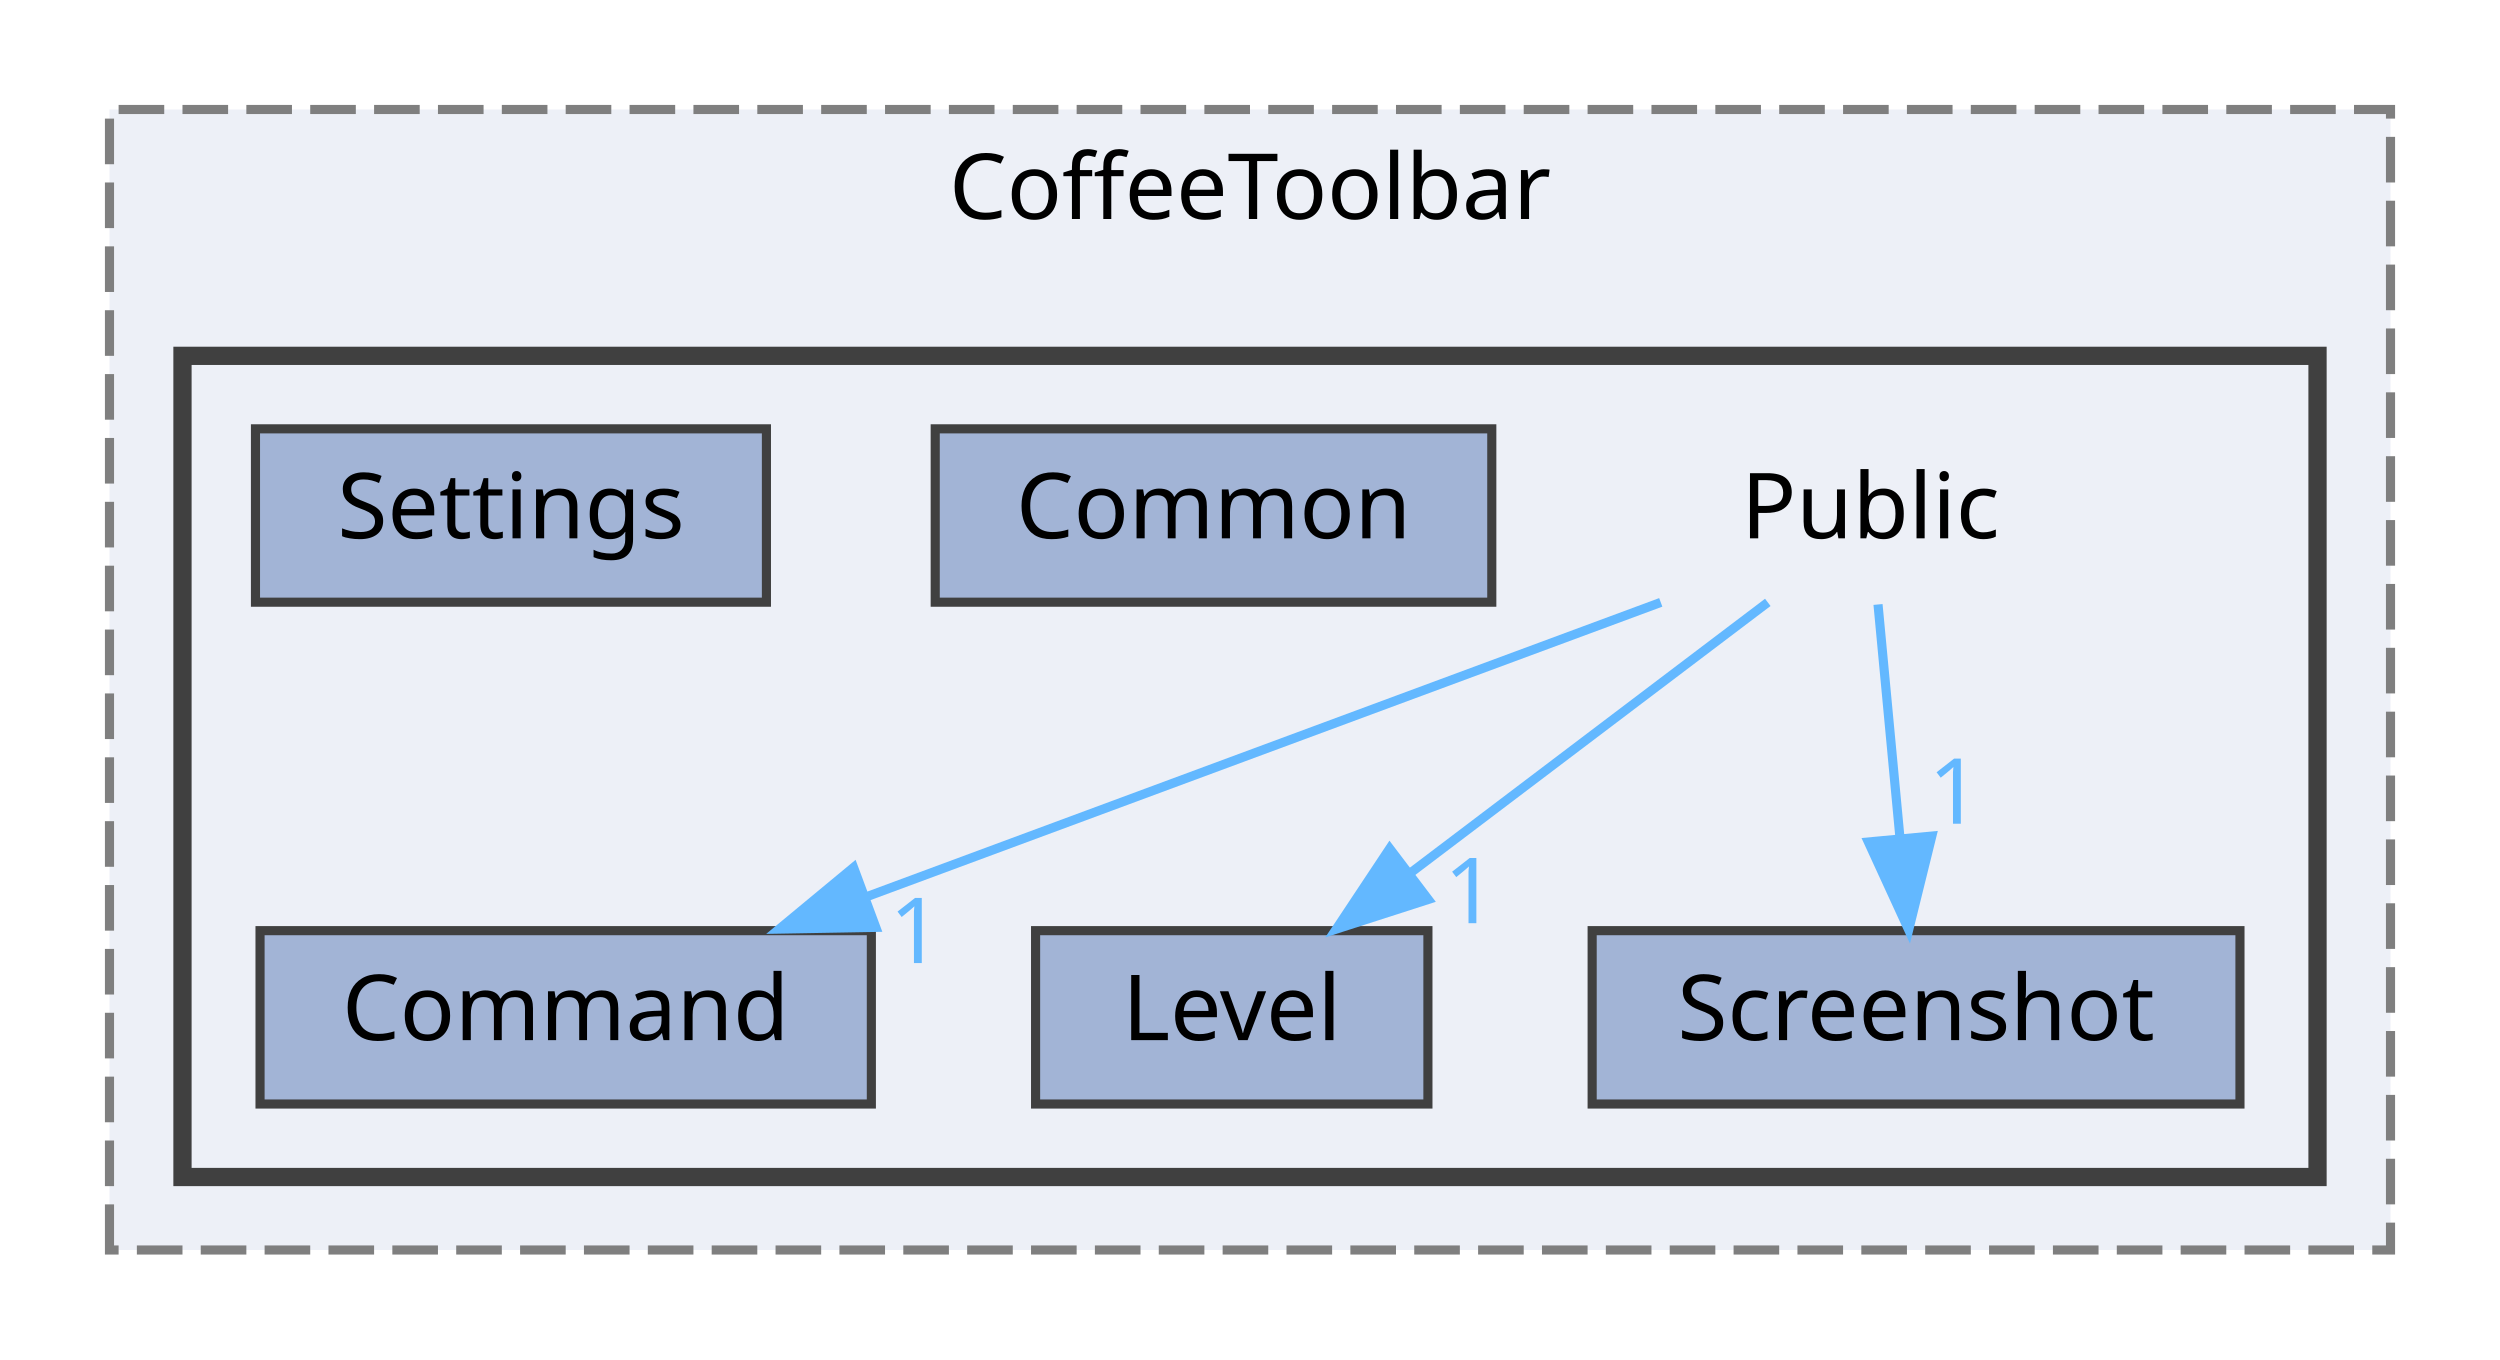
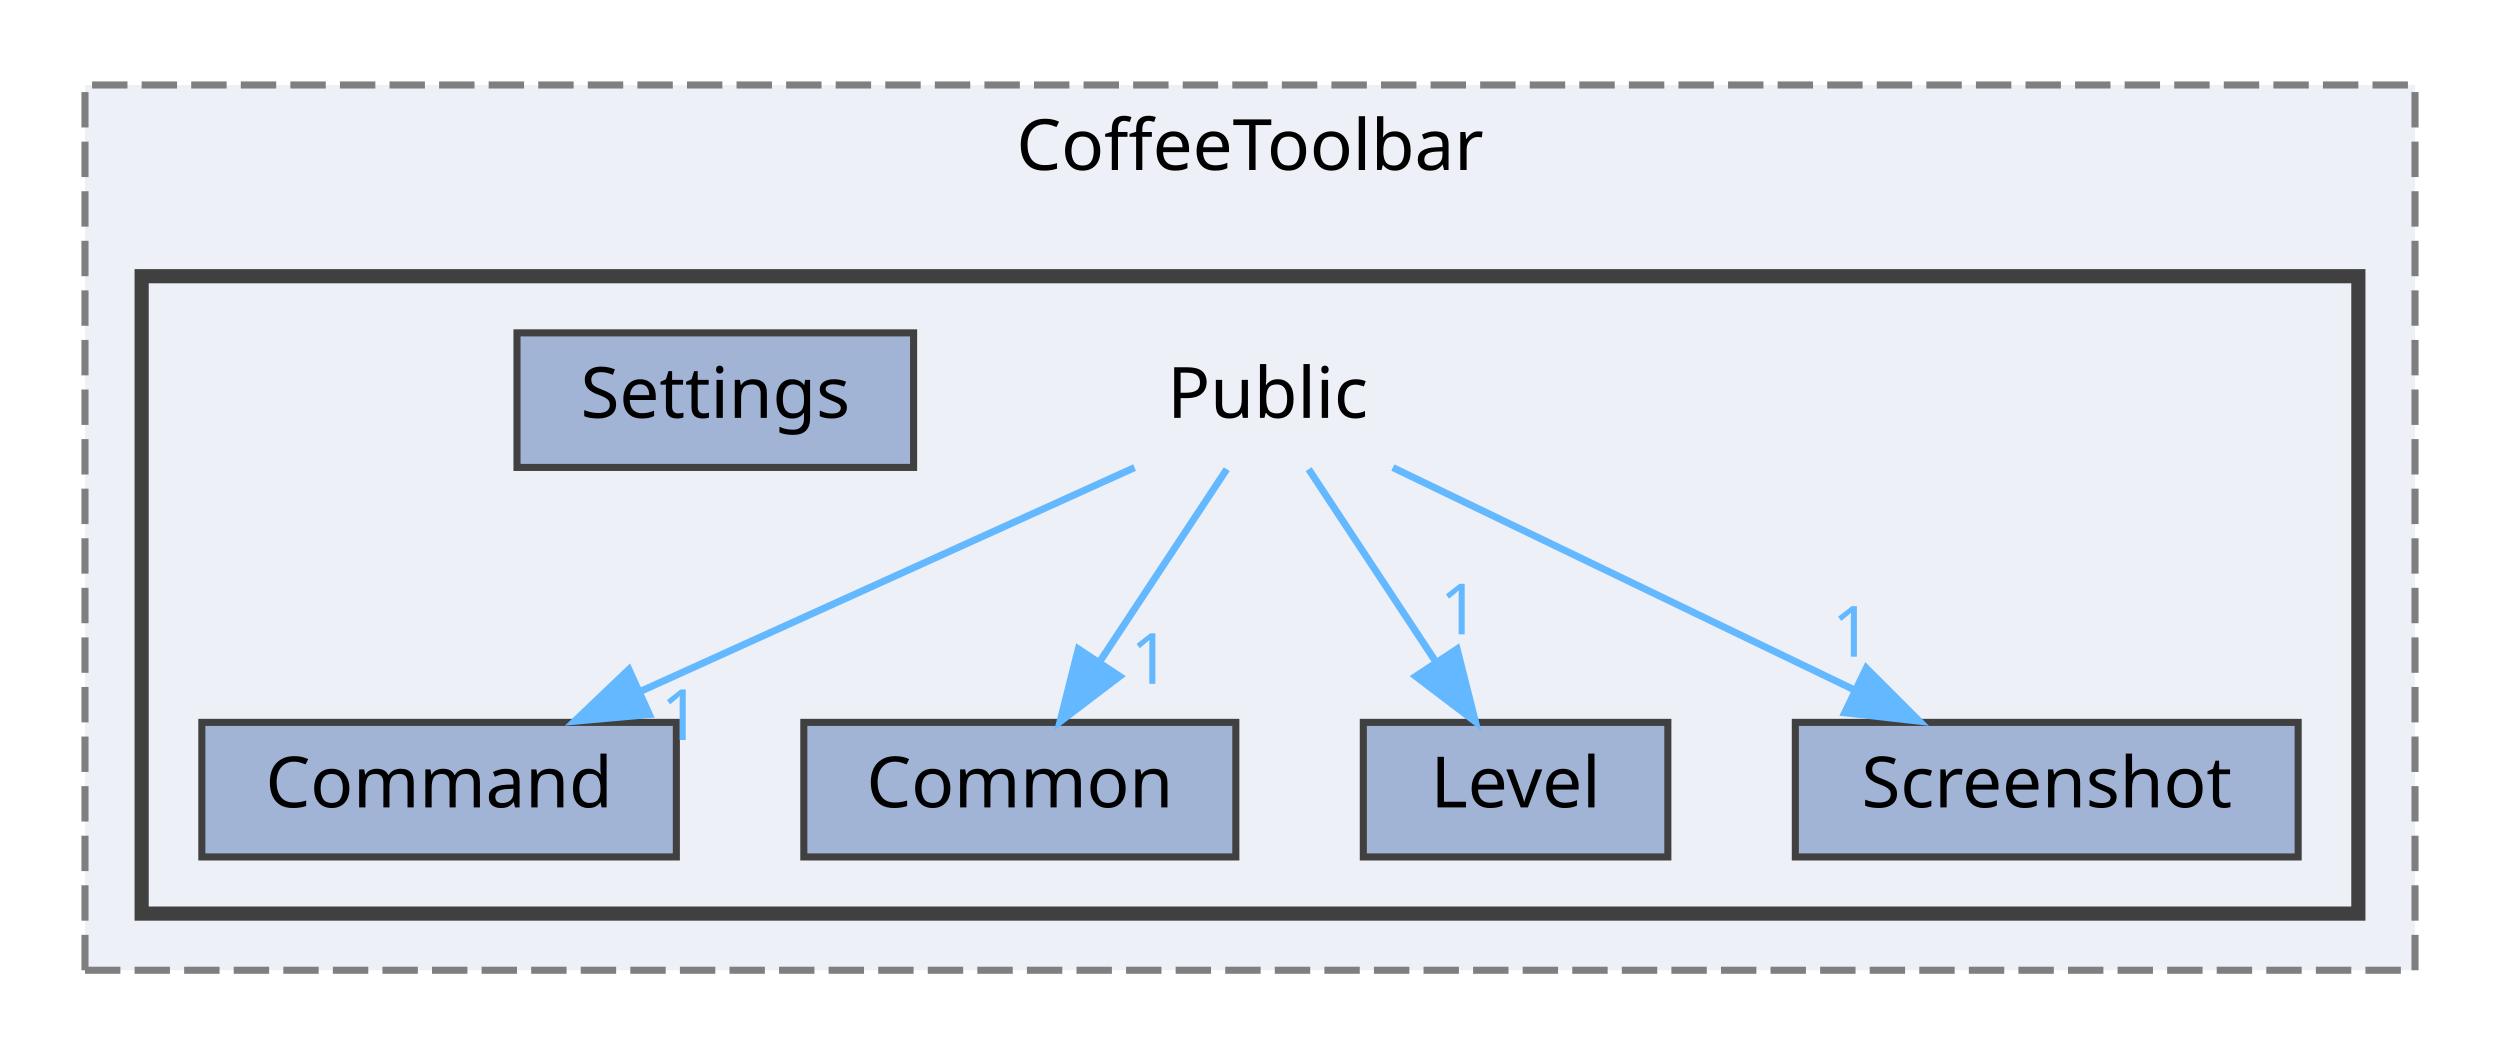
- <svg xmlns="http://www.w3.org/2000/svg" xmlns:xlink="http://www.w3.org/1999/xlink" width="274pt" height="149pt" viewBox="0.00 0.00 274.00 149.00">
+ <svg xmlns="http://www.w3.org/2000/svg" xmlns:xlink="http://www.w3.org/1999/xlink" width="353pt" height="149pt" viewBox="0.00 0.00 353.00 149.00">
  <g id="graph0" class="graph" transform="scale(1 1) rotate(0) translate(4 145)">
    <g id="clust1" class="cluster">
      <g id="a_clust1">
        <a xlink:href="dir_64d53782dd23c34e270e016cddcba0f2.html" target="_top" xlink:title="CoffeeToolbar">
-           <polygon fill="#edf0f7" stroke="#7f7f7f" stroke-dasharray="5,2" points="8,-8 8,-133 258,-133 258,-8 8,-8" />
-           <text text-anchor="middle" x="133" y="-121" font-family="Malgun Gothic" font-size="10.00">CoffeeToolbar</text>
+           <polygon fill="#edf0f7" stroke="#7f7f7f" stroke-dasharray="5,2" points="8,-8 8,-133 337,-133 337,-8 8,-8" />
+           <text text-anchor="middle" x="172.5" y="-121" font-family="Malgun Gothic" font-size="10.00">CoffeeToolbar</text>
        </a>
      </g>
    </g>
    <g id="clust2" class="cluster">
      <g id="a_clust2">
        <a xlink:href="dir_a5a63c6c47d2305a2697a56793561ce2.html" target="_top">
-           <polygon fill="#edf0f7" stroke="#404040" stroke-width="2" points="16,-16 16,-106 250,-106 250,-16 16,-16" />
+           <polygon fill="#edf0f7" stroke="#404040" stroke-width="2" points="16,-16 16,-106 329,-106 329,-16 16,-16" />
        </a>
      </g>
    </g>
    <g id="node1" class="node">
-       <text text-anchor="middle" x="201" y="-86" font-family="Malgun Gothic" font-size="10.00">Public</text>
+       <text text-anchor="middle" x="175" y="-86" font-family="Malgun Gothic" font-size="10.00">Public</text>
    </g>
    <g id="node2" class="node">
      <g id="a_node2">
        <a xlink:href="dir_dfc3a56cb3b0d5cbe6dd493dc61d2d04.html" target="_top" xlink:title="Command">
          <polygon fill="#a2b4d6" stroke="#404040" points="91.5,-43 24.5,-43 24.5,-24 91.5,-24 91.5,-43" />
          <text text-anchor="middle" x="58" y="-31" font-family="Malgun Gothic" font-size="10.00">Command</text>
        </a>
      </g>
    </g>
-     <g id="edge3" class="edge">
-       <g id="a_edge3">
+     <g id="edge4" class="edge">
+       <g id="a_edge4">
        <a xlink:href="dir_000008_000002.html" target="_top">
-           <path fill="none" stroke="#63b8ff" d="M178.02,-78.98C154.5,-70.27 117.71,-56.63 91.06,-46.75" />
-           <polygon fill="#63b8ff" stroke="#63b8ff" points="91.99,-43.36 81.39,-43.17 89.55,-49.93 91.99,-43.36" />
+           <path fill="none" stroke="#63b8ff" d="M156.2,-78.98C137.38,-70.46 108.18,-57.23 86.5,-47.41" />
+           <polygon fill="#63b8ff" stroke="#63b8ff" points="87.69,-44.11 77.14,-43.17 84.8,-50.48 87.69,-44.11" />
        </a>
      </g>
-       <g id="a_edge3-headlabel">
+       <g id="a_edge4-headlabel">
        <a xlink:href="dir_000008_000002.html" target="_top" xlink:title="1">
-           <text text-anchor="middle" x="96.34" y="-39.45" font-family="Malgun Gothic" font-size="10.00" fill="#63b8ff">1</text>
+           <text text-anchor="middle" x="92.14" y="-40.51" font-family="Malgun Gothic" font-size="10.00" fill="#63b8ff">1</text>
+         </a>
+       </g>
+     </g>
+     <g id="node3" class="node">
+       <g id="a_node3">
+         <a xlink:href="dir_69942d012d79bf11981663e37dd4577b.html" target="_top" xlink:title="Common">
+           <polygon fill="#a2b4d6" stroke="#404040" points="170.5,-43 109.5,-43 109.5,-24 170.5,-24 170.5,-43" />
+           <text text-anchor="middle" x="140" y="-31" font-family="Malgun Gothic" font-size="10.00">Common</text>
+         </a>
+       </g>
+     </g>
+     <g id="edge1" class="edge">
+       <g id="a_edge1">
+         <a xlink:href="dir_000008_000004.html" target="_top">
+           <path fill="none" stroke="#63b8ff" d="M169.22,-78.75C164.38,-71.42 157.32,-60.73 151.36,-51.7" />
+           <polygon fill="#63b8ff" stroke="#63b8ff" points="154.1,-49.5 145.67,-43.09 148.26,-53.36 154.1,-49.5" />
+         </a>
+       </g>
+       <g id="a_edge1-headlabel">
+         <a xlink:href="dir_000008_000004.html" target="_top" xlink:title="1">
+           <text text-anchor="middle" x="158.45" y="-48.44" font-family="Malgun Gothic" font-size="10.00" fill="#63b8ff">1</text>
        </a>
      </g>
    </g>
    <g id="node4" class="node">
      <g id="a_node4">
        <a xlink:href="dir_92c87f0a13bb0a798cc080f11be9eb53.html" target="_top" xlink:title="Level">
-           <polygon fill="#a2b4d6" stroke="#404040" points="152.5,-43 109.5,-43 109.5,-24 152.5,-24 152.5,-43" />
-           <text text-anchor="middle" x="131" y="-31" font-family="Malgun Gothic" font-size="10.00">Level</text>
+           <polygon fill="#a2b4d6" stroke="#404040" points="231.5,-43 188.5,-43 188.5,-24 231.5,-24 231.5,-43" />
+           <text text-anchor="middle" x="210" y="-31" font-family="Malgun Gothic" font-size="10.00">Level</text>
        </a>
      </g>
    </g>
-     <g id="edge2" class="edge">
-       <g id="a_edge2">
+     <g id="edge3" class="edge">
+       <g id="a_edge3">
        <a xlink:href="dir_000008_000006.html" target="_top">
-           <path fill="none" stroke="#63b8ff" d="M189.75,-78.98C179.2,-71 163.2,-58.88 150.56,-49.31" />
-           <polygon fill="#63b8ff" stroke="#63b8ff" points="152.54,-46.42 142.45,-43.17 148.31,-52 152.54,-46.42" />
+           <path fill="none" stroke="#63b8ff" d="M180.78,-78.75C185.62,-71.42 192.68,-60.73 198.64,-51.7" />
+           <polygon fill="#63b8ff" stroke="#63b8ff" points="201.74,-53.36 204.33,-43.09 195.9,-49.5 201.74,-53.36" />
        </a>
      </g>
-       <g id="a_edge2-headlabel">
+       <g id="a_edge3-headlabel">
        <a xlink:href="dir_000008_000006.html" target="_top" xlink:title="1">
-           <text text-anchor="middle" x="157.12" y="-43.82" font-family="Malgun Gothic" font-size="10.00" fill="#63b8ff">1</text>
+           <text text-anchor="middle" x="202.13" y="-55.43" font-family="Malgun Gothic" font-size="10.00" fill="#63b8ff">1</text>
        </a>
      </g>
    </g>
    <g id="node5" class="node">
      <g id="a_node5">
        <a xlink:href="dir_7006753f40a260726334844a071d658c.html" target="_top" xlink:title="Screenshot">
-           <polygon fill="#a2b4d6" stroke="#404040" points="241.5,-43 170.5,-43 170.5,-24 241.5,-24 241.5,-43" />
-           <text text-anchor="middle" x="206" y="-31" font-family="Malgun Gothic" font-size="10.00">Screenshot</text>
+           <polygon fill="#a2b4d6" stroke="#404040" points="320.5,-43 249.5,-43 249.5,-24 320.5,-24 320.5,-43" />
+           <text text-anchor="middle" x="285" y="-31" font-family="Malgun Gothic" font-size="10.00">Screenshot</text>
        </a>
      </g>
    </g>
-     <g id="edge1" class="edge">
-       <g id="a_edge1">
+     <g id="edge2" class="edge">
+       <g id="a_edge2">
        <a xlink:href="dir_000008_000010.html" target="_top">
-           <path fill="none" stroke="#63b8ff" d="M201.83,-78.75C202.48,-71.8 203.42,-61.85 204.24,-53.13" />
-           <polygon fill="#63b8ff" stroke="#63b8ff" points="207.73,-53.37 205.19,-43.09 200.77,-52.72 207.73,-53.37" />
+           <path fill="none" stroke="#63b8ff" d="M192.67,-78.98C210.29,-70.5 237.58,-57.35 257.93,-47.54" />
+           <polygon fill="#63b8ff" stroke="#63b8ff" points="259.52,-50.66 267.01,-43.17 256.48,-44.36 259.52,-50.66" />
        </a>
      </g>
-       <g id="a_edge1-headlabel">
+       <g id="a_edge2-headlabel">
        <a xlink:href="dir_000008_000010.html" target="_top" xlink:title="1">
-           <text text-anchor="middle" x="210.22" y="-54.72" font-family="Malgun Gothic" font-size="10.00" fill="#63b8ff">1</text>
-         </a>
-       </g>
-     </g>
-     <g id="node3" class="node">
-       <g id="a_node3">
-         <a xlink:href="dir_69942d012d79bf11981663e37dd4577b.html" target="_top" xlink:title="Common">
-           <polygon fill="#a2b4d6" stroke="#404040" points="159.5,-98 98.5,-98 98.5,-79 159.5,-79 159.5,-98" />
-           <text text-anchor="middle" x="129" y="-86" font-family="Malgun Gothic" font-size="10.00">Common</text>
+           <text text-anchor="middle" x="257.51" y="-52.28" font-family="Malgun Gothic" font-size="10.00" fill="#63b8ff">1</text>
        </a>
      </g>
    </g>
    <g id="node6" class="node">
      <g id="a_node6">
        <a xlink:href="dir_fe0b3ae6494ae133cc478fb12e9f38bf.html" target="_top" xlink:title="Settings">
-           <polygon fill="#a2b4d6" stroke="#404040" points="80,-98 24,-98 24,-79 80,-79 80,-98" />
-           <text text-anchor="middle" x="52" y="-86" font-family="Malgun Gothic" font-size="10.00">Settings</text>
+           <polygon fill="#a2b4d6" stroke="#404040" points="125,-98 69,-98 69,-79 125,-79 125,-98" />
+           <text text-anchor="middle" x="97" y="-86" font-family="Malgun Gothic" font-size="10.00">Settings</text>
        </a>
      </g>
    </g>
  </g>
</svg>
